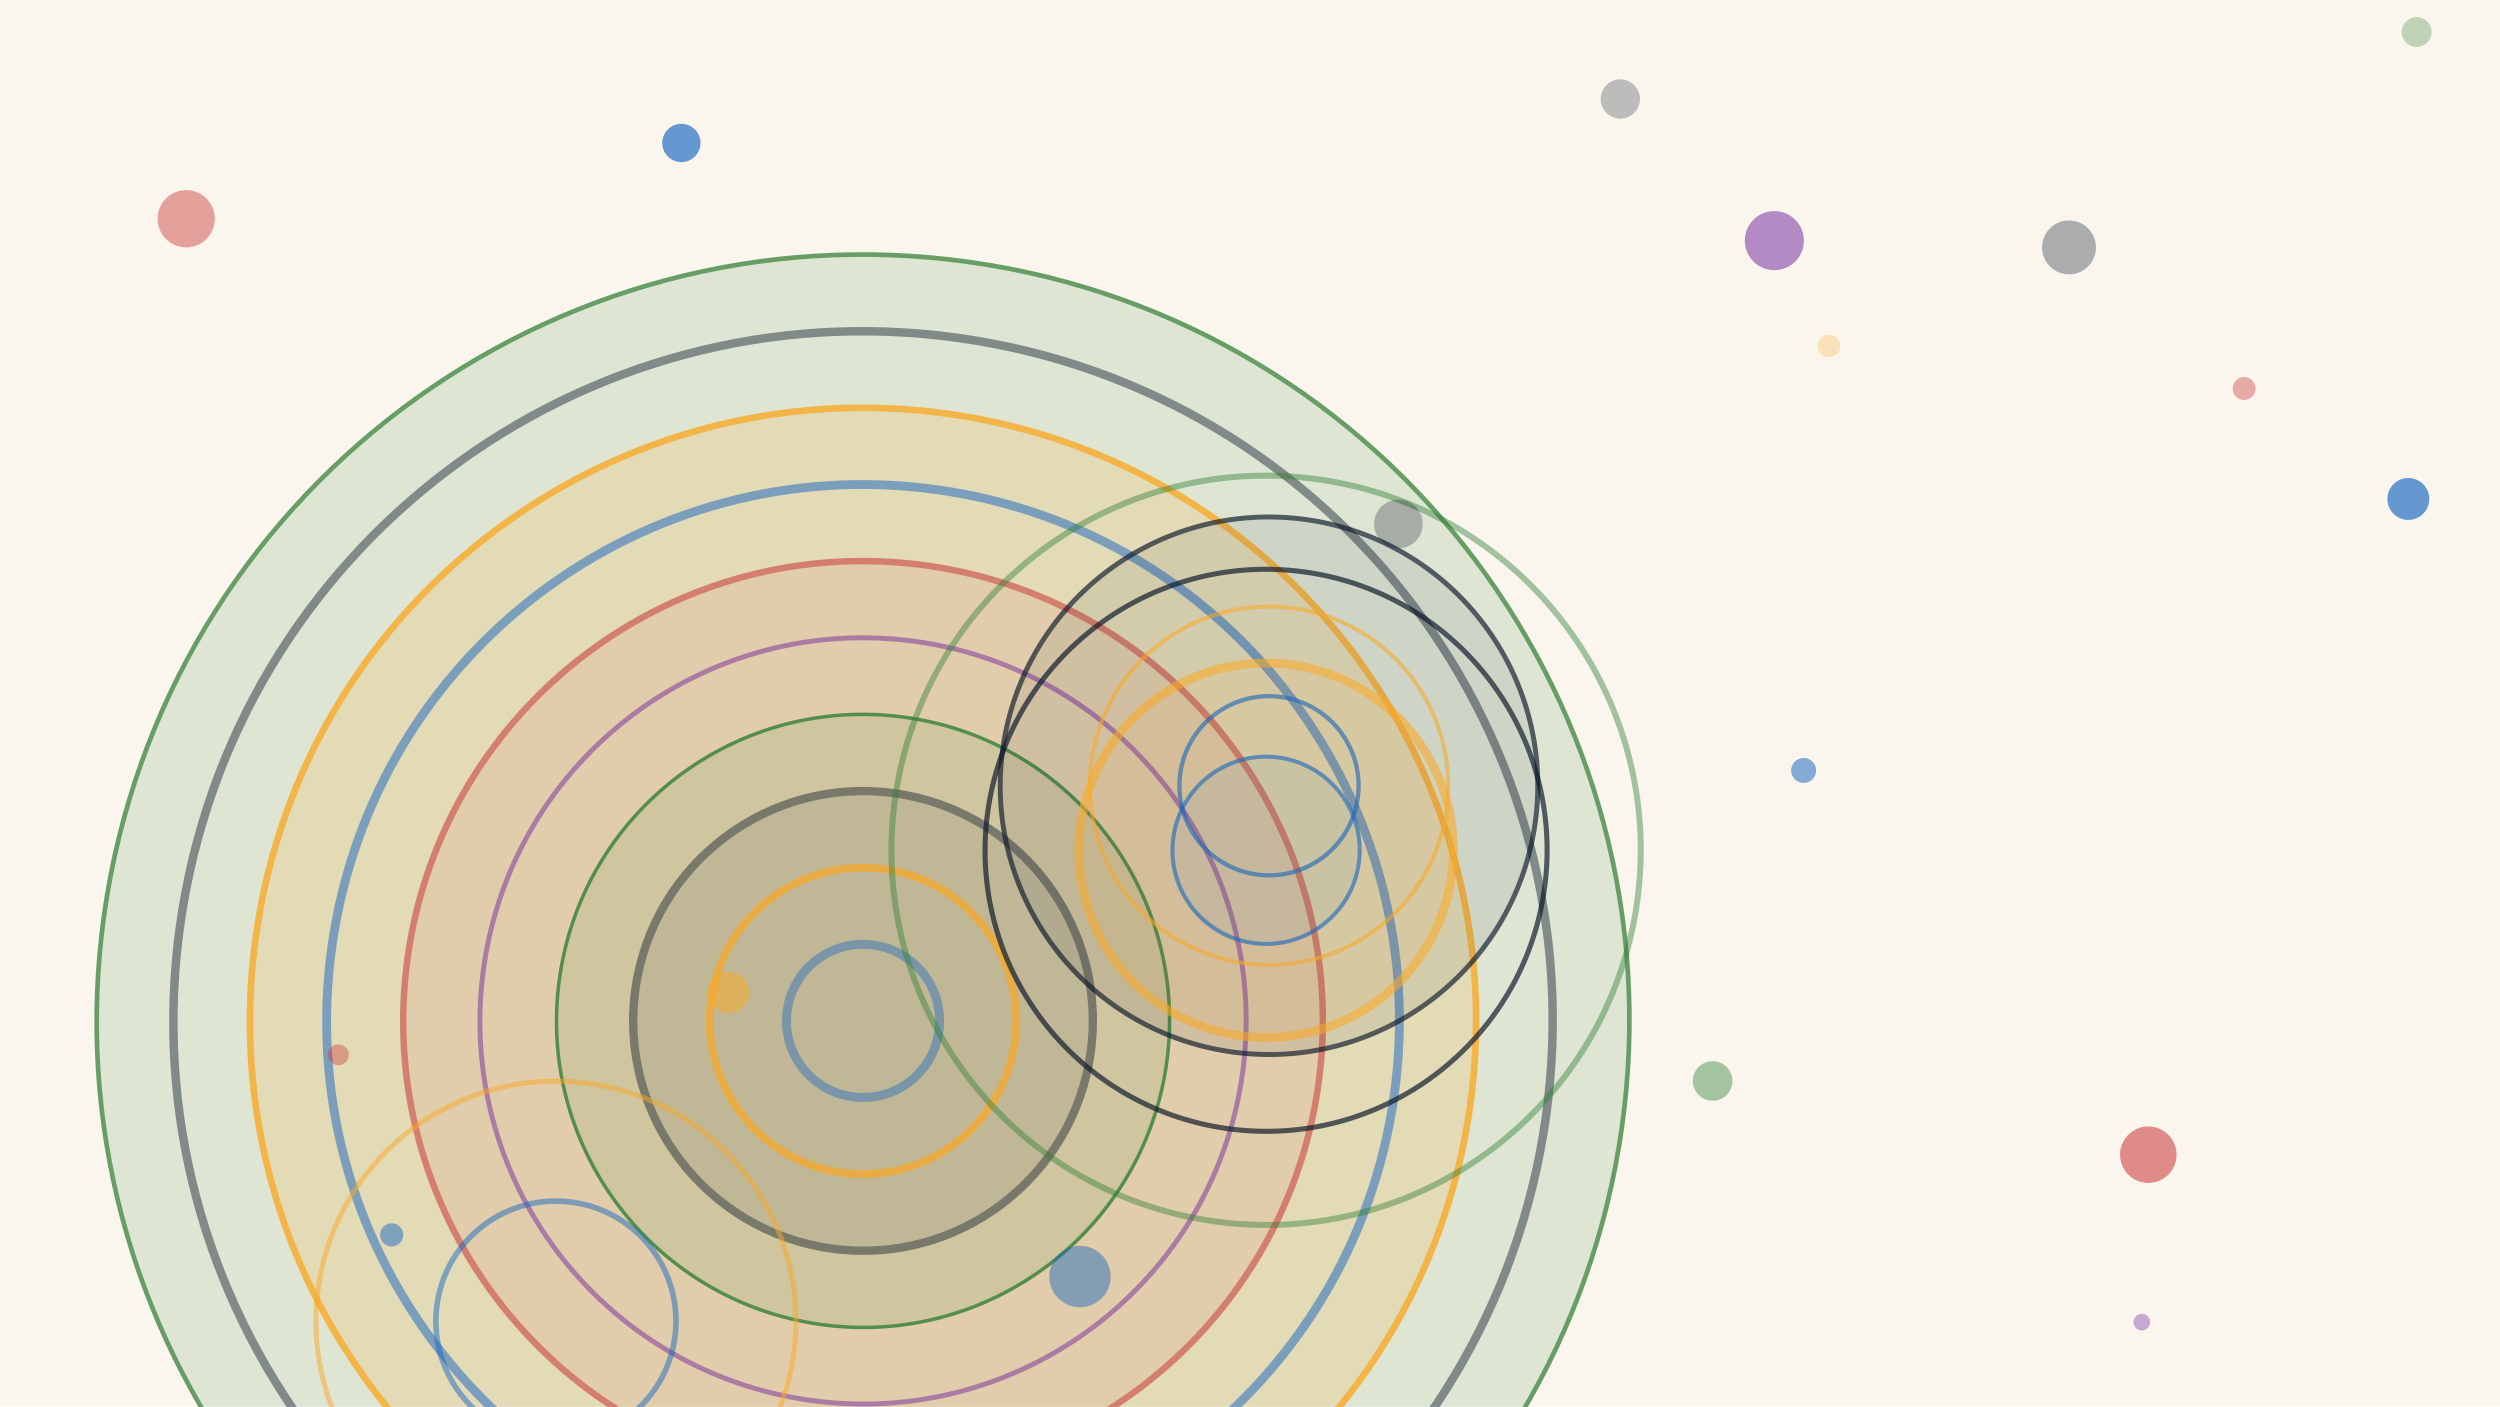
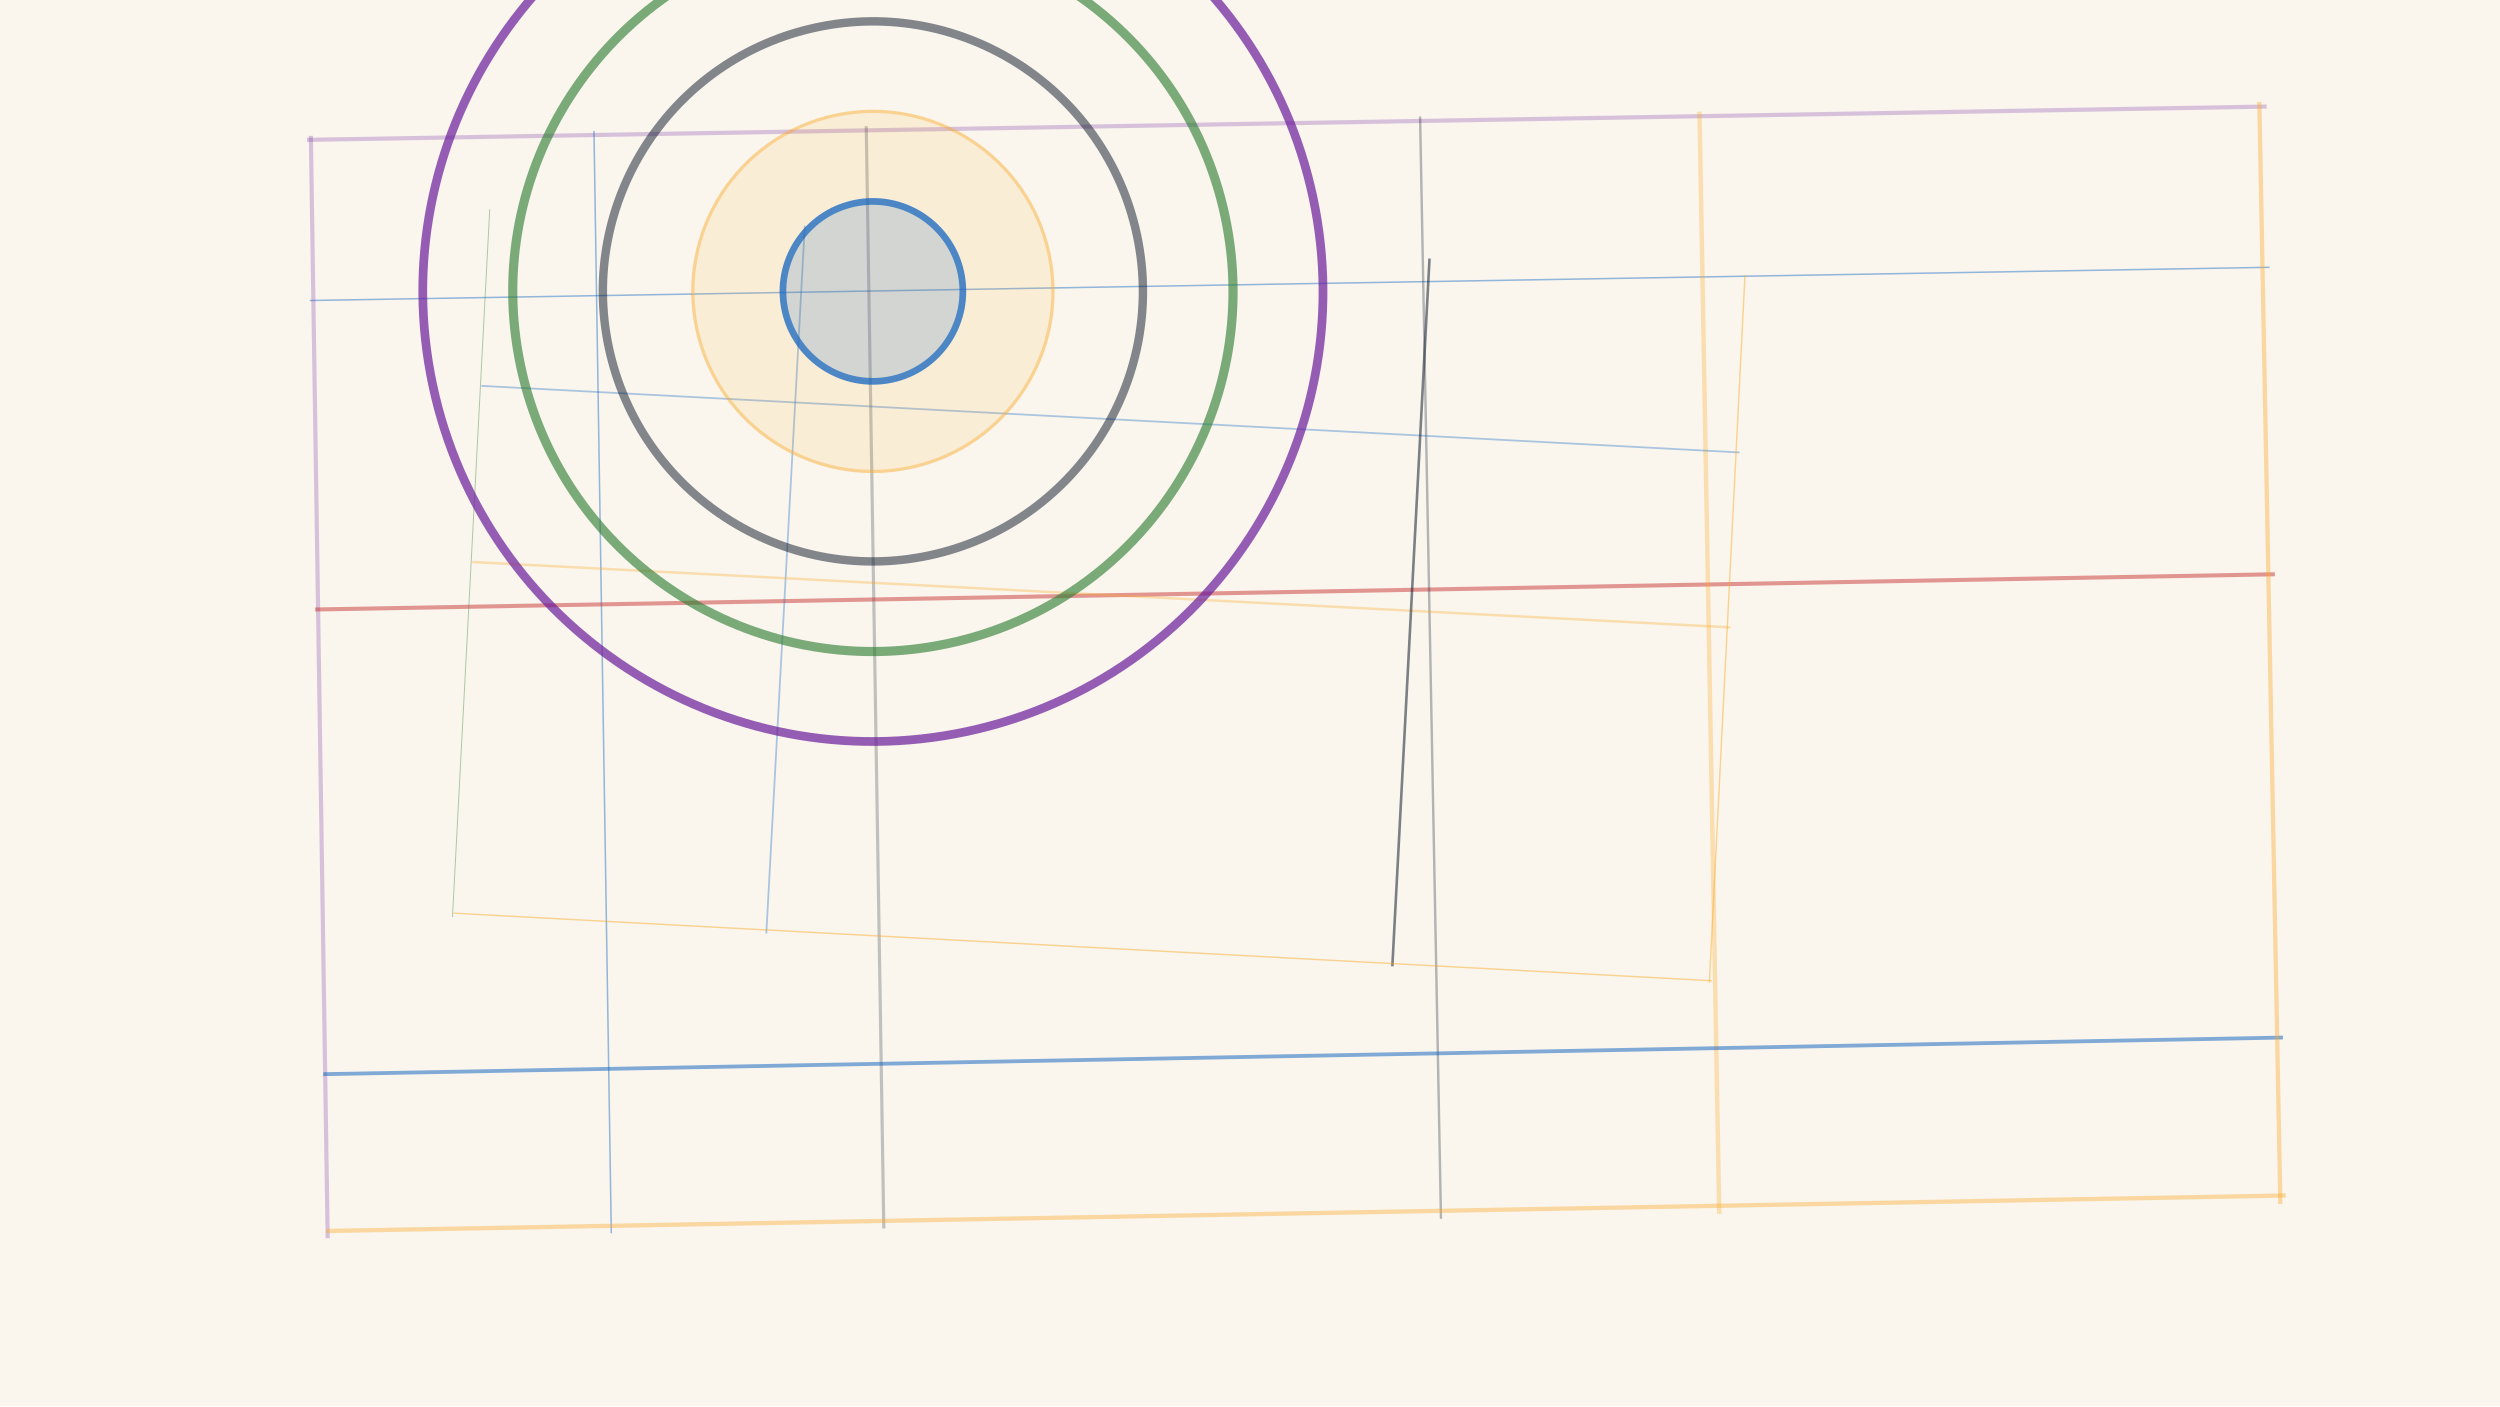
<svg xmlns="http://www.w3.org/2000/svg" viewBox="0 0 1920 1080" width="1920" height="1080">
  <rect width="1920" height="1080" fill="#FAF6EE" />
-   <g transform="rotate(98 663 784)">
-     <circle cx="663.08" cy="784.182" r="588.5" fill="#2E7D32" fill-opacity="0.19" stroke="#2E7D32" stroke-width="3.6" opacity="0.72" />
-     <circle cx="663.08" cy="784.182" r="529.6" fill="none" fill-opacity="0.00" stroke="#0A1628" stroke-width="6.5" opacity="0.44" />
-     <circle cx="663.08" cy="784.182" r="470.8" fill="#F9A825" fill-opacity="0.21" stroke="#F9A825" stroke-width="5.1" opacity="0.80" />
-     <circle cx="663.08" cy="784.182" r="411.9" fill="none" fill-opacity="0.00" stroke="#1565C0" stroke-width="6.8" opacity="0.51" />
-     <circle cx="663.08" cy="784.182" r="353.1" fill="#C62828" fill-opacity="0.16" stroke="#C62828" stroke-width="5.0" opacity="0.51" />
-     <circle cx="663.08" cy="784.182" r="294.2" fill="none" fill-opacity="0.00" stroke="#6A1B9A" stroke-width="3.8" opacity="0.46" />
-     <circle cx="663.08" cy="784.182" r="235.4" fill="#2E7D32" fill-opacity="0.13" stroke="#2E7D32" stroke-width="2.7" opacity="0.79" />
-     <circle cx="663.08" cy="784.182" r="176.5" fill="#0A1628" fill-opacity="0.18" stroke="#0A1628" stroke-width="6.4" opacity="0.44" />
-     <circle cx="663.08" cy="784.182" r="117.7" fill="none" fill-opacity="0.00" stroke="#F9A825" stroke-width="6.0" opacity="0.72" />
-     <circle cx="663.08" cy="784.182" r="58.8" fill="none" fill-opacity="0.00" stroke="#1565C0" stroke-width="6.9" opacity="0.41" />
-     <circle cx="924.248" cy="985.657" r="184.3" fill="none" fill-opacity="0.00" stroke="#F9A825" stroke-width="3.9" opacity="0.50" />
-     <circle cx="924.248" cy="985.657" r="92.2" fill="none" fill-opacity="0.00" stroke="#1565C0" stroke-width="4.3" opacity="0.49" />
-     <circle cx="440.85" cy="500.567" r="206.4" fill="#0A1628" fill-opacity="0.11" stroke="#0A1628" stroke-width="3.8" opacity="0.67" />
-     <circle cx="440.85" cy="500.567" r="137.6" fill="none" fill-opacity="0.00" stroke="#F9A825" stroke-width="3.1" opacity="0.56" />
-     <circle cx="440.85" cy="500.567" r="68.8" fill="none" fill-opacity="0.00" stroke="#1565C0" stroke-width="3.3" opacity="0.64" />
-     <circle cx="490.251" cy="495.878" r="287.7" fill="none" fill-opacity="0.00" stroke="#2E7D32" stroke-width="4.6" opacity="0.43" />
-     <circle cx="490.251" cy="495.878" r="215.8" fill="none" fill-opacity="0.00" stroke="#0A1628" stroke-width="3.9" opacity="0.68" />
-     <circle cx="490.251" cy="495.878" r="143.8" fill="#F9A825" fill-opacity="0.11" stroke="#F9A825" stroke-width="6.8" opacity="0.58" />
-     <circle cx="490.251" cy="495.878" r="71.9" fill="#1565C0" fill-opacity="0.11" stroke="#1565C0" stroke-width="3.1" opacity="0.61" />
+   <g transform="translate(55 -15) rotate(-1 960 540) scale(0.98)">
+     <line x1="192" y1="111.1" x2="1728" y2="111.8" stroke="#6A1B9A" stroke-width="3.3" opacity="0.24" />
+     <line x1="195.1" y1="108" x2="193.2" y2="972" stroke="#6A1B9A" stroke-width="3.3" opacity="0.24" />
+     <line x1="192" y1="237.0" x2="1728" y2="237.8" stroke="#1565C0" stroke-width="1.2" opacity="0.45" />
+     <line x1="417.0" y1="108" x2="415.5" y2="972" stroke="#1565C0" stroke-width="1.2" opacity="0.45" />
+     <line x1="630.4" y1="108" x2="629.1" y2="972" stroke="#0A1628" stroke-width="2.5" opacity="0.24" />
+     <line x1="192" y1="479.2" x2="1728" y2="478.4" stroke="#C62828" stroke-width="3.2" opacity="0.47" />
+     <line x1="1064.5" y1="108" x2="1065.8" y2="972" stroke="#0A1628" stroke-width="1.9" opacity="0.30" />
+     <line x1="1283.5" y1="108" x2="1283.9" y2="972" stroke="#F9A825" stroke-width="3.5" opacity="0.31" />
+     <line x1="192" y1="843.4" x2="1728" y2="841.5" stroke="#1565C0" stroke-width="3.0" opacity="0.53" />
+     <line x1="192" y1="966.3" x2="1728" y2="965.3" stroke="#F9A825" stroke-width="3.4" opacity="0.39" />
+     <line x1="1722.3" y1="108" x2="1723.7" y2="972" stroke="#F9A825" stroke-width="3.4" opacity="0.39" />
  </g>
-   <circle cx="1315.3" cy="830.2" r="15.2" fill="#2E7D32" opacity="0.42" />
-   <circle cx="143.0" cy="168.0" r="22.0" fill="#C62828" opacity="0.42" />
-   <circle cx="1849.6" cy="383.2" r="16.1" fill="#1565C0" opacity="0.65" />
-   <circle cx="1074.0" cy="402.4" r="18.7" fill="#0A1628" opacity="0.27" />
-   <circle cx="1362.7" cy="184.8" r="22.7" fill="#6A1B9A" opacity="0.49" />
-   <circle cx="523.3" cy="109.8" r="14.7" fill="#1565C0" opacity="0.65" />
-   <circle cx="259.9" cy="810.1" r="8.0" fill="#C62828" opacity="0.36" />
-   <circle cx="300.8" cy="948.4" r="8.9" fill="#1565C0" opacity="0.49" />
-   <circle cx="829.4" cy="980.4" r="23.6" fill="#1565C0" opacity="0.46" />
-   <circle cx="1649.9" cy="886.8" r="21.7" fill="#C62828" opacity="0.52" />
-   <circle cx="1404.7" cy="265.7" r="8.7" fill="#F9A825" opacity="0.26" />
-   <circle cx="559.7" cy="762.2" r="15.9" fill="#F9A825" opacity="0.52" />
-   <circle cx="1723.5" cy="298.4" r="8.8" fill="#C62828" opacity="0.37" />
-   <circle cx="1856.0" cy="24.6" r="11.5" fill="#2E7D32" opacity="0.30" />
-   <circle cx="1385.2" cy="591.7" r="9.6" fill="#1565C0" opacity="0.52" />
-   <circle cx="1244.4" cy="76.0" r="15.1" fill="#0A1628" opacity="0.26" />
-   <circle cx="1589.0" cy="190.0" r="20.7" fill="#0A1628" opacity="0.33" />
-   <circle cx="1644.9" cy="1015.4" r="6.4" fill="#6A1B9A" opacity="0.35" />
+   <g transform="translate(230 136) rotate(3 960 540) scale(0.63)">
+     <line x1="190.9" y1="108" x2="190.7" y2="972" stroke="#2E7D32" stroke-width="1.2" opacity="0.39" />
+     <line x1="192" y1="323.5" x2="1728" y2="324.3" stroke="#1565C0" stroke-width="2.2" opacity="0.35" />
+     <line x1="575.5" y1="108" x2="573.8" y2="972" stroke="#1565C0" stroke-width="2.2" opacity="0.35" />
+     <line x1="192" y1="538.5" x2="1728" y2="537.8" stroke="#F9A825" stroke-width="3.1" opacity="0.32" />
+     <line x1="1338.1" y1="108" x2="1338.0" y2="972" stroke="#0A1628" stroke-width="3.2" opacity="0.53" />
+     <line x1="192" y1="967.2" x2="1728" y2="969.2" stroke="#F9A825" stroke-width="1.8" opacity="0.46" />
+     <line x1="1723.2" y1="108" x2="1725.0" y2="972" stroke="#F9A825" stroke-width="1.8" opacity="0.46" />
+   </g>
+   <g transform="translate(-99 -127) rotate(-12 960 540) scale(1.10)">
+     <circle cx="738.991" cy="286.634" r="314.2" fill="none" fill-opacity="0.00" stroke="#6A1B9A" stroke-width="6.1" opacity="0.70" />
+     <circle cx="738.991" cy="286.634" r="251.4" fill="none" fill-opacity="0.00" stroke="#2E7D32" stroke-width="6.4" opacity="0.63" />
+     <circle cx="738.991" cy="286.634" r="188.5" fill="none" fill-opacity="0.00" stroke="#0A1628" stroke-width="5.9" opacity="0.50" />
+     <circle cx="738.991" cy="286.634" r="125.7" fill="#F9A825" fill-opacity="0.26" stroke="#F9A825" stroke-width="2.3" opacity="0.46" />
+     <circle cx="738.991" cy="286.634" r="62.8" fill="#1565C0" fill-opacity="0.23" stroke="#1565C0" stroke-width="4.7" opacity="0.76" />
+   </g>
</svg>
